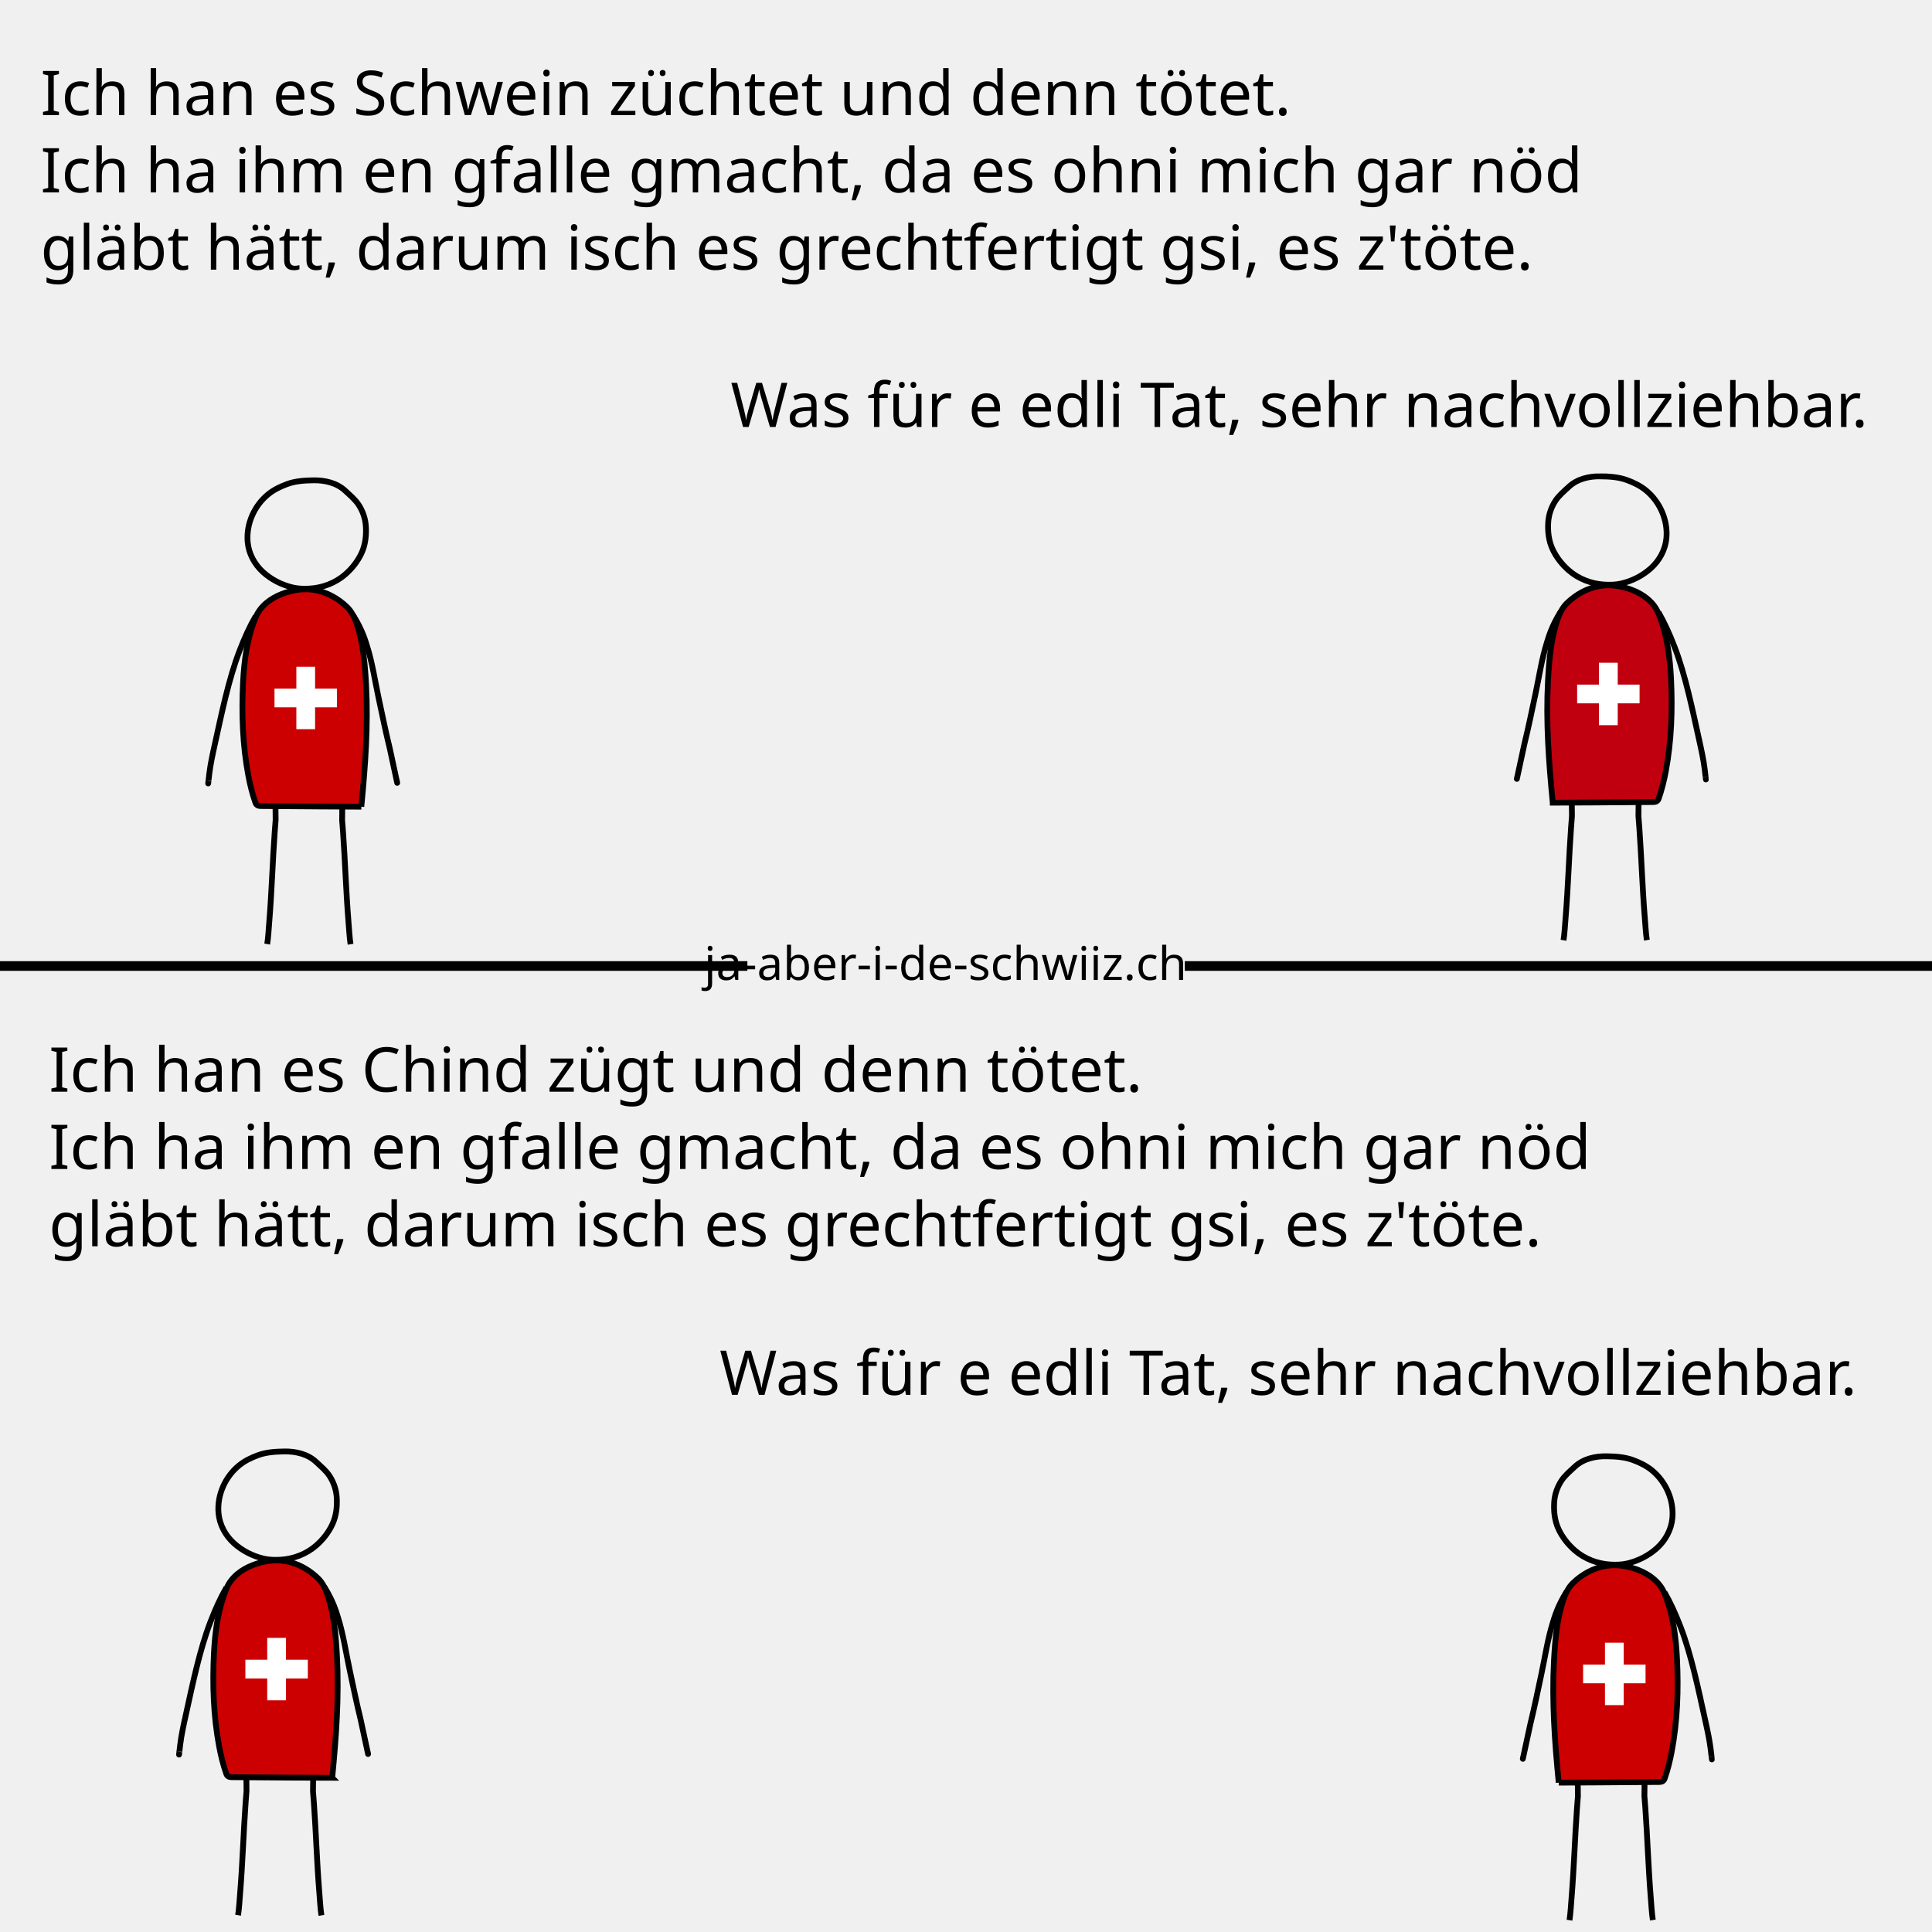
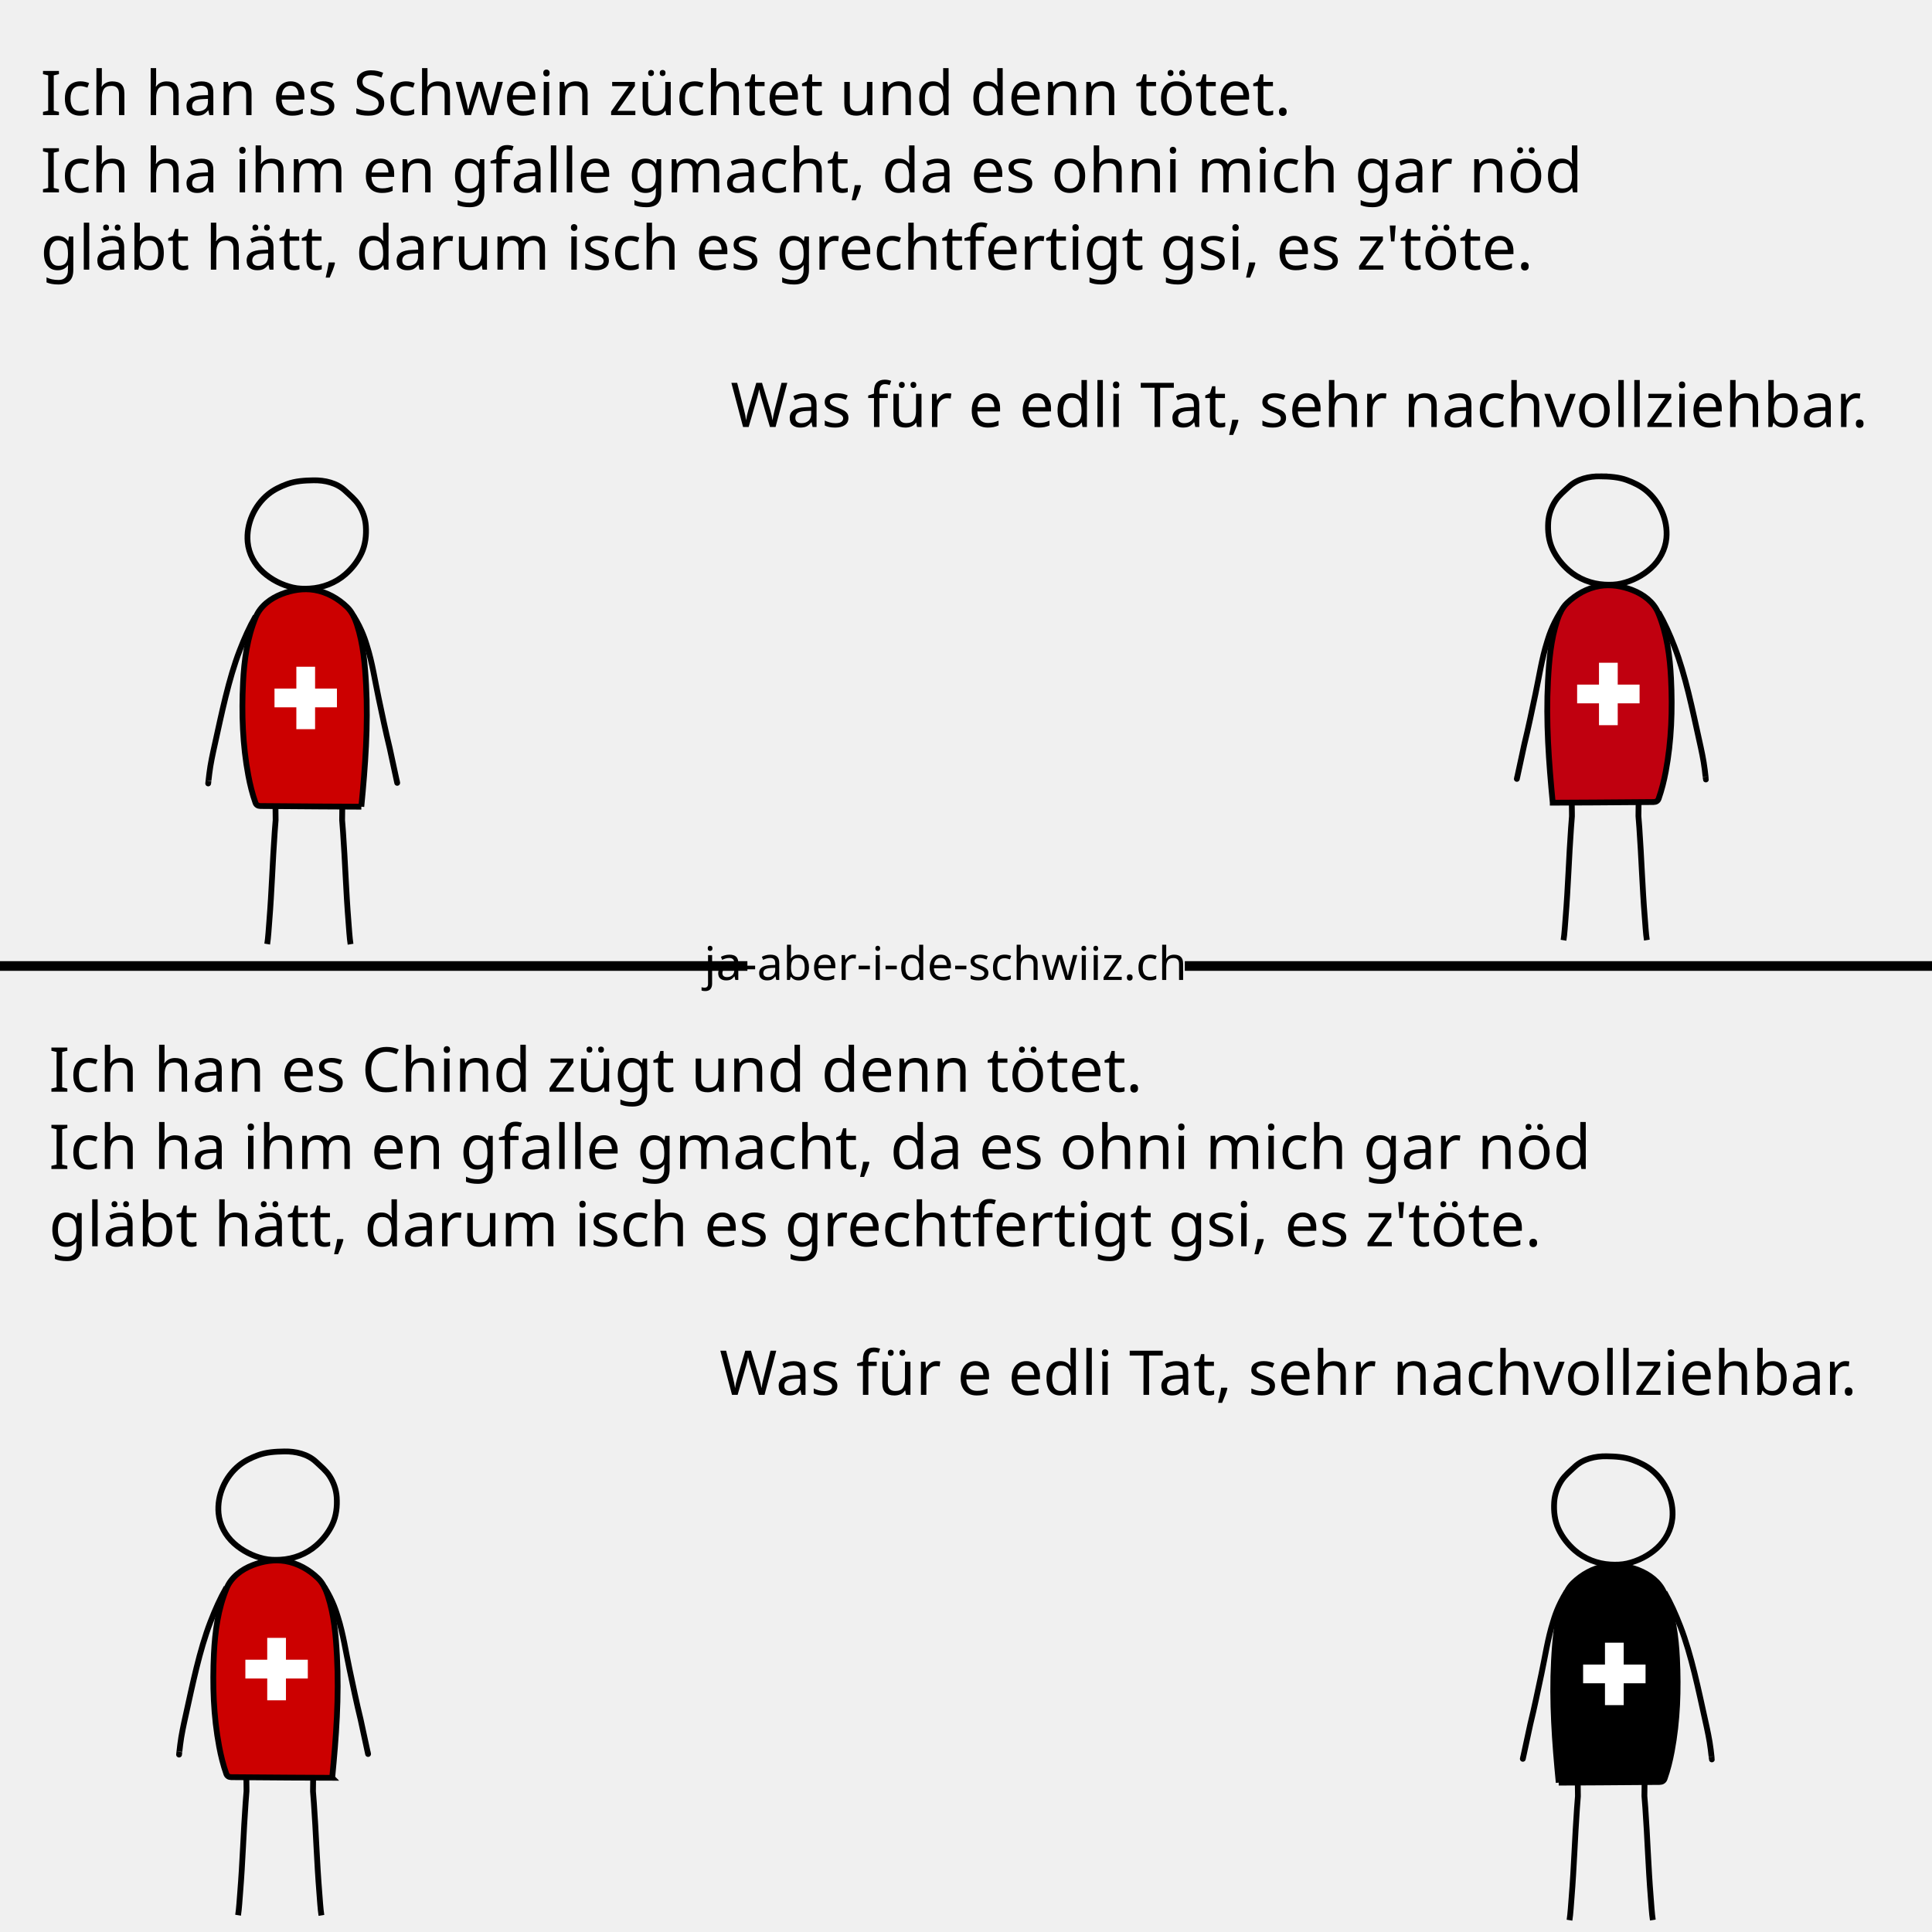
<svg xmlns="http://www.w3.org/2000/svg" width="1e3" height="1e3" version="1.1" viewBox="0 0 1e3 1e3" id="svg90">
  <text xml:space="preserve" x="20.976" y="59.568" id="text1159-3" style="font-family:'MJ Handwriting'">
    <tspan x="20.976" y="59.568" style="font-size:32px" id="tspan1362">Ich han es Schwein züchtet und denn tötet.</tspan>
    <tspan x="20.976" y="99.568" style="font-size:32px" id="tspan10189">Ich ha ihm en gfalle gmacht, da es ohni mich gar nöd</tspan>
    <tspan x="20.976" y="139.568" style="font-size:32px" id="tspan1366">gläbt hätt, darum isch es grechtfertigt gsi, es z'töte.</tspan>
  </text>
  <defs id="defs94">
    </defs>
  <style id="style2">text { 
    font-family:'MJ Handwriting';
}</style>
  <g transform="translate(-119.3746,515.7002)" id="g24">
    <g stroke="#000000" stroke-width="3" id="g20">
      <path d="m 266.56,235.57 c -4.601,0.072 -9.322,0.347 -13.651,1.946 -3.473,1.283 -6.865,2.905 -9.761,5.258 -7.249,5.891 -11.497,15.402 -10.66,24.778 0.532,5.956 3.554,11.535 7.973,15.533 4.34,3.928 9.74,6.66 15.405,7.97 2.842,0.657 5.796,0.714 8.696,0.551 6.747,-0.378 13.394,-2.919 18.5,-7.382 3.469,-3.032 6.385,-6.75 8.338,-10.918 2.038,-4.348 2.569,-9.278 2.257,-14.033 -0.256,-3.909 -1.56,-7.712 -3.7,-10.998 -1.845,-2.833 -4.5,-4.981 -6.957,-7.289 -4.372,-4.107 -10.598,-5.519 -16.442,-5.417 z" fill="none" id="path6" />
      <path d="m 291.32,404.5 c 2.051,-20.927 3.583,-41.997 2.461,-63.015 -0.564,-10.562 -1.449,-21.267 -4.773,-31.368 -1.074,-3.263 -2.539,-6.476 -5.046,-8.916 -4.619,-4.494 -10.554,-7.806 -16.91,-8.869 -5.706,-0.955 -11.635,0.028 -16.978,2.115 -5.64,2.203 -10.984,6.125 -13.379,11.887 -4.462,10.733 -6.031,22.425 -6.596,33.949 -0.787,16.048 -0.252,32.255 2.723,48.046 0.9,4.776 2.067,9.513 3.694,14.126 0.392,1.111 1.328,1.694 2.555,1.702 17.417,0.115 46.349,0.38 52.25,0.344 3.3e-4,0 -6e-4,-8e-4 -6e-4,-8e-4 z" fill="#cc0000" id="path8" />
      <g fill="none" id="g18">
        <path d="m 246.89,404.7 c 0.091,9.775 0.24,3.927 -0.391,12.763 -1.101,15.421 -1.549,30.884 -2.8,46.299 -0.247,3.044 -0.592,8.838 -1.094,11.85" id="path10" />
        <path d="m 236.58,305.95 c -3.223,5.62 -5.771,11.352 -8.245,17.734 -5.722,14.756 -9.396,33.026 -12.83,48.483 -1.109,4.992 -2.251,10.168 -2.865,15.238 -0.164,1.353 -0.919,7.929 -0.404,3.647" id="path12" />
        <path d="m 287.2,305.6 c 4.757,7.588 6.343,13.436 7.085,15.778 2.725,8.605 4.097,18.002 5.983,26.828 1.949,9.12 3.528,16.931 5.742,25.994 0.279,1.143 5.133,23.973 3.647,16.735" id="path14" />
        <path d="m 281.46,404.78 c -0.091,9.775 -0.24,3.927 0.391,12.763 1.101,15.421 1.549,30.884 2.8,46.299 0.247,3.044 0.592,8.838 1.094,11.85" id="path16" />
      </g>
    </g>
    <path class="nostroke" d="m 257.69,332.06 h 9.696 v 11.312 h 11.312 v 9.696 h -11.312 v 11.312 H 257.69 v -11.312 h -11.312 v -9.696 h 11.312 z" fill="#ffffff" id="path22" />
  </g>
  <g transform="translate(309.1046,7.88521)" id="g24-8-5" />
  <text xml:space="preserve" x="976.234" y="221.003" id="text1159" style="text-align:end;text-anchor:end">
    <tspan x="976.234" y="221.003" style="font-size:32px;text-align:end;text-anchor:end" id="tspan916">Was für e edli Tat, sehr nachvollziehbar.</tspan>
  </text>
  <g transform="matrix(-1,0,0,1,1098.112,518.1945)" id="g24-6">
    <g stroke="#000000" stroke-width="3" id="g20-8">
      <path d="m 266.56,235.57 c -4.601,0.072 -9.322,0.347 -13.651,1.946 -3.473,1.283 -6.865,2.905 -9.761,5.258 -7.249,5.891 -11.497,15.402 -10.66,24.778 0.532,5.956 3.554,11.535 7.973,15.533 4.34,3.928 9.74,6.66 15.405,7.97 2.842,0.657 5.796,0.714 8.696,0.551 6.747,-0.378 13.394,-2.919 18.5,-7.382 3.469,-3.032 6.385,-6.75 8.338,-10.918 2.038,-4.348 2.569,-9.278 2.257,-14.033 -0.256,-3.909 -1.56,-7.712 -3.7,-10.998 -1.845,-2.833 -4.5,-4.981 -6.957,-7.289 -4.372,-4.107 -10.598,-5.519 -16.442,-5.417 z" fill="none" id="path6-9" />
-       <path d="m 291.32,404.5 c 2.051,-20.927 3.583,-41.997 2.461,-63.015 -0.564,-10.562 -1.449,-21.267 -4.773,-31.368 -1.074,-3.263 -2.539,-6.476 -5.046,-8.916 -4.619,-4.494 -10.554,-7.806 -16.91,-8.869 -5.706,-0.955 -11.635,0.028 -16.978,2.115 -5.64,2.203 -10.984,6.125 -13.379,11.887 -4.462,10.733 -6.031,22.425 -6.596,33.949 -0.787,16.048 -0.252,32.255 2.723,48.046 0.9,4.776 2.067,9.513 3.694,14.126 0.392,1.111 1.328,1.694 2.555,1.702 17.417,0.115 46.349,0.38 52.25,0.344 3.3e-4,0 -6e-4,-8e-4 -6e-4,-8e-4 z" fill="#00cc00" id="path8-4" style="fill:#cc0000;fill-opacity:1" />
+       <path d="m 291.32,404.5 c 2.051,-20.927 3.583,-41.997 2.461,-63.015 -0.564,-10.562 -1.449,-21.267 -4.773,-31.368 -1.074,-3.263 -2.539,-6.476 -5.046,-8.916 -4.619,-4.494 -10.554,-7.806 -16.91,-8.869 -5.706,-0.955 -11.635,0.028 -16.978,2.115 -5.64,2.203 -10.984,6.125 -13.379,11.887 -4.462,10.733 -6.031,22.425 -6.596,33.949 -0.787,16.048 -0.252,32.255 2.723,48.046 0.9,4.776 2.067,9.513 3.694,14.126 0.392,1.111 1.328,1.694 2.555,1.702 17.417,0.115 46.349,0.38 52.25,0.344 3.3e-4,0 -6e-4,-8e-4 -6e-4,-8e-4 z" fill="#00cc00" id="path8-4" style="fill:#000000;fill-opacity:1" />
      <g fill="none" id="g18-6">
        <path d="m 246.89,404.7 c 0.091,9.775 0.24,3.927 -0.391,12.763 -1.101,15.421 -1.549,30.884 -2.8,46.299 -0.247,3.044 -0.592,8.838 -1.094,11.85" id="path10-7" />
        <path d="m 236.58,305.95 c -3.223,5.62 -5.771,11.352 -8.245,17.734 -5.722,14.756 -9.396,33.026 -12.83,48.483 -1.109,4.992 -2.251,10.168 -2.865,15.238 -0.164,1.353 -0.919,7.929 -0.404,3.647" id="path12-7" />
        <path d="m 287.2,305.6 c 4.757,7.588 6.343,13.436 7.085,15.778 2.725,8.605 4.097,18.002 5.983,26.828 1.949,9.12 3.528,16.931 5.742,25.994 0.279,1.143 5.133,23.973 3.647,16.735" id="path14-3" />
        <path d="m 281.46,404.78 c -0.091,9.775 -0.24,3.927 0.391,12.763 1.101,15.421 1.549,30.884 2.8,46.299 0.247,3.044 0.592,8.838 1.094,11.85" id="path16-0" />
      </g>
    </g>
    <path class="nostroke" d="m 257.69,332.06 h 9.696 v 11.312 h 11.312 v 9.696 h -11.312 v 11.312 H 257.69 v -11.312 h -11.312 v -9.696 h 11.312 z" fill="#ffffff" id="path22-1" />
  </g>
  <g id="g1113">
    <g fill="none" stroke="#000000" stroke-width="5px" id="g1097">
      <path d="M 0,500 H 386.849" id="path1089" />
      <path d="M 613.242,500 H 1000" id="path1091" />
    </g>
  </g>
  <text xml:space="preserve" style="font-size:24px;line-height:1.25;text-align:center;text-anchor:middle;" x="498.738" y="507.216" id="text1495">
    <tspan id="tspan1493" x="498.738" y="507.216">ja-aber-i-de-schwiiz.ch</tspan>
  </text>
  <g transform="translate(-104.2974,13.03985)" id="g24-9">
    <g stroke="#000000" stroke-width="3" id="g20-1">
      <path d="m 266.56,235.57 c -4.601,0.072 -9.322,0.347 -13.651,1.946 -3.473,1.283 -6.865,2.905 -9.761,5.258 -7.249,5.891 -11.497,15.402 -10.66,24.778 0.532,5.956 3.554,11.535 7.973,15.533 4.34,3.928 9.74,6.66 15.405,7.97 2.842,0.657 5.796,0.714 8.696,0.551 6.747,-0.378 13.394,-2.919 18.5,-7.382 3.469,-3.032 6.385,-6.75 8.338,-10.918 2.038,-4.348 2.569,-9.278 2.257,-14.033 -0.256,-3.909 -1.56,-7.712 -3.7,-10.998 -1.845,-2.833 -4.5,-4.981 -6.957,-7.289 -4.372,-4.107 -10.598,-5.519 -16.442,-5.417 z" fill="none" id="path6-91" />
      <path d="m 291.32,404.5 c 2.051,-20.927 3.583,-41.997 2.461,-63.015 -0.564,-10.562 -1.449,-21.267 -4.773,-31.368 -1.074,-3.263 -2.539,-6.476 -5.046,-8.916 -4.619,-4.494 -10.554,-7.806 -16.91,-8.869 -5.706,-0.955 -11.635,0.028 -16.978,2.115 -5.64,2.203 -10.984,6.125 -13.379,11.887 -4.462,10.733 -6.031,22.425 -6.596,33.949 -0.787,16.048 -0.252,32.255 2.723,48.046 0.9,4.776 2.067,9.513 3.694,14.126 0.392,1.111 1.328,1.694 2.555,1.702 17.417,0.115 46.349,0.38 52.25,0.344 3.3e-4,0 -6e-4,-8e-4 -6e-4,-8e-4 z" fill="#cc0000" id="path8-5" />
      <g fill="none" id="g18-9">
        <path d="m 246.89,404.7 c 0.091,9.775 0.24,3.927 -0.391,12.763 -1.101,15.421 -1.549,30.884 -2.8,46.299 -0.247,3.044 -0.592,8.838 -1.094,11.85" id="path10-72" />
        <path d="m 236.58,305.95 c -3.223,5.62 -5.771,11.352 -8.245,17.734 -5.722,14.756 -9.396,33.026 -12.83,48.483 -1.109,4.992 -2.251,10.168 -2.865,15.238 -0.164,1.353 -0.919,7.929 -0.404,3.647" id="path12-78" />
        <path d="m 287.2,305.6 c 4.757,7.588 6.343,13.436 7.085,15.778 2.725,8.605 4.097,18.002 5.983,26.828 1.949,9.12 3.528,16.931 5.742,25.994 0.279,1.143 5.133,23.973 3.647,16.735" id="path14-6" />
        <path d="m 281.46,404.78 c -0.091,9.775 -0.24,3.927 0.391,12.763 1.101,15.421 1.549,30.884 2.8,46.299 0.247,3.044 0.592,8.838 1.094,11.85" id="path16-4" />
      </g>
    </g>
    <path class="nostroke" d="m 257.69,332.06 h 9.696 v 11.312 h 11.312 v 9.696 h -11.312 v 11.312 H 257.69 v -11.312 h -11.312 v -9.696 h 11.312 z" fill="#ffffff" id="path22-6" />
  </g>
  <g transform="matrix(-1,0,0,1,1095.019,10.97799)" id="g24-6-6">
    <g stroke="#000000" stroke-width="3" id="g20-8-1">
      <path d="m 266.56,235.57 c -4.601,0.072 -9.322,0.347 -13.651,1.946 -3.473,1.283 -6.865,2.905 -9.761,5.258 -7.249,5.891 -11.497,15.402 -10.66,24.778 0.532,5.956 3.554,11.535 7.973,15.533 4.34,3.928 9.74,6.66 15.405,7.97 2.842,0.657 5.796,0.714 8.696,0.551 6.747,-0.378 13.394,-2.919 18.5,-7.382 3.469,-3.032 6.385,-6.75 8.338,-10.918 2.038,-4.348 2.569,-9.278 2.257,-14.033 -0.256,-3.909 -1.56,-7.712 -3.7,-10.998 -1.845,-2.833 -4.5,-4.981 -6.957,-7.289 -4.372,-4.107 -10.598,-5.519 -16.442,-5.417 z" fill="none" id="path6-9-5" />
      <path d="m 291.32,404.5 c 2.051,-20.927 3.583,-41.997 2.461,-63.015 -0.564,-10.562 -1.449,-21.267 -4.773,-31.368 -1.074,-3.263 -2.539,-6.476 -5.046,-8.916 -4.619,-4.494 -10.554,-7.806 -16.91,-8.869 -5.706,-0.955 -11.635,0.028 -16.978,2.115 -5.64,2.203 -10.984,6.125 -13.379,11.887 -4.462,10.733 -6.031,22.425 -6.596,33.949 -0.787,16.048 -0.252,32.255 2.723,48.046 0.9,4.776 2.067,9.513 3.694,14.126 0.392,1.111 1.328,1.694 2.555,1.702 17.417,0.115 46.349,0.38 52.25,0.344 3.3e-4,0 -6e-4,-8e-4 -6e-4,-8e-4 z" fill="#00cc00" id="path8-4-9" style="fill:#c0000f;fill-opacity:1" />
      <g fill="none" id="g18-6-7">
        <path d="m 246.89,404.7 c 0.091,9.775 0.24,3.927 -0.391,12.763 -1.101,15.421 -1.549,30.884 -2.8,46.299 -0.247,3.044 -0.592,8.838 -1.094,11.85" id="path10-7-0" />
        <path d="m 236.58,305.95 c -3.223,5.62 -5.771,11.352 -8.245,17.734 -5.722,14.756 -9.396,33.026 -12.83,48.483 -1.109,4.992 -2.251,10.168 -2.865,15.238 -0.164,1.353 -0.919,7.929 -0.404,3.647" id="path12-7-0" />
        <path d="m 287.2,305.6 c 4.757,7.588 6.343,13.436 7.085,15.778 2.725,8.605 4.097,18.002 5.983,26.828 1.949,9.12 3.528,16.931 5.742,25.994 0.279,1.143 5.133,23.973 3.647,16.735" id="path14-3-1" />
        <path d="m 281.46,404.78 c -0.091,9.775 -0.24,3.927 0.391,12.763 1.101,15.421 1.549,30.884 2.8,46.299 0.247,3.044 0.592,8.838 1.094,11.85" id="path16-0-3" />
      </g>
    </g>
    <path class="nostroke" d="m 257.69,332.06 h 9.696 v 11.312 h 11.312 v 9.696 h -11.312 v 11.312 H 257.69 v -11.312 h -11.312 v -9.696 h 11.312 z" fill="#ffffff" id="path22-1-2" />
  </g>
  <text xml:space="preserve" x="25.33" y="565.06" id="text1159-3-5" style="font-family:'MJ Handwriting'">
    <tspan x="25.33" y="565.06" style="font-size:32px" id="tspan12426">Ich han es Chind zügt und denn tötet.</tspan>
    <tspan x="25.33" y="605.06" style="font-size:32px" id="tspan15626">Ich ha ihm en gfalle gmacht, da es ohni mich gar nöd</tspan>
    <tspan x="25.33" y="645.06" style="font-size:32px" id="tspan15628">gläbt hätt, darum isch es grechtfertigt gsi, es z'töte.</tspan>
  </text>
  <text xml:space="preserve" x="970.515" y="721.977" id="text1159-8" style="font-family:'MJ Handwriting';text-align:end;text-anchor:end">
    <tspan x="970.515" y="721.977" style="font-size:32px;text-align:end;text-anchor:end" id="tspan916-1">Was für e edli Tat, sehr nachvollziehbar.</tspan>
  </text>
</svg>
